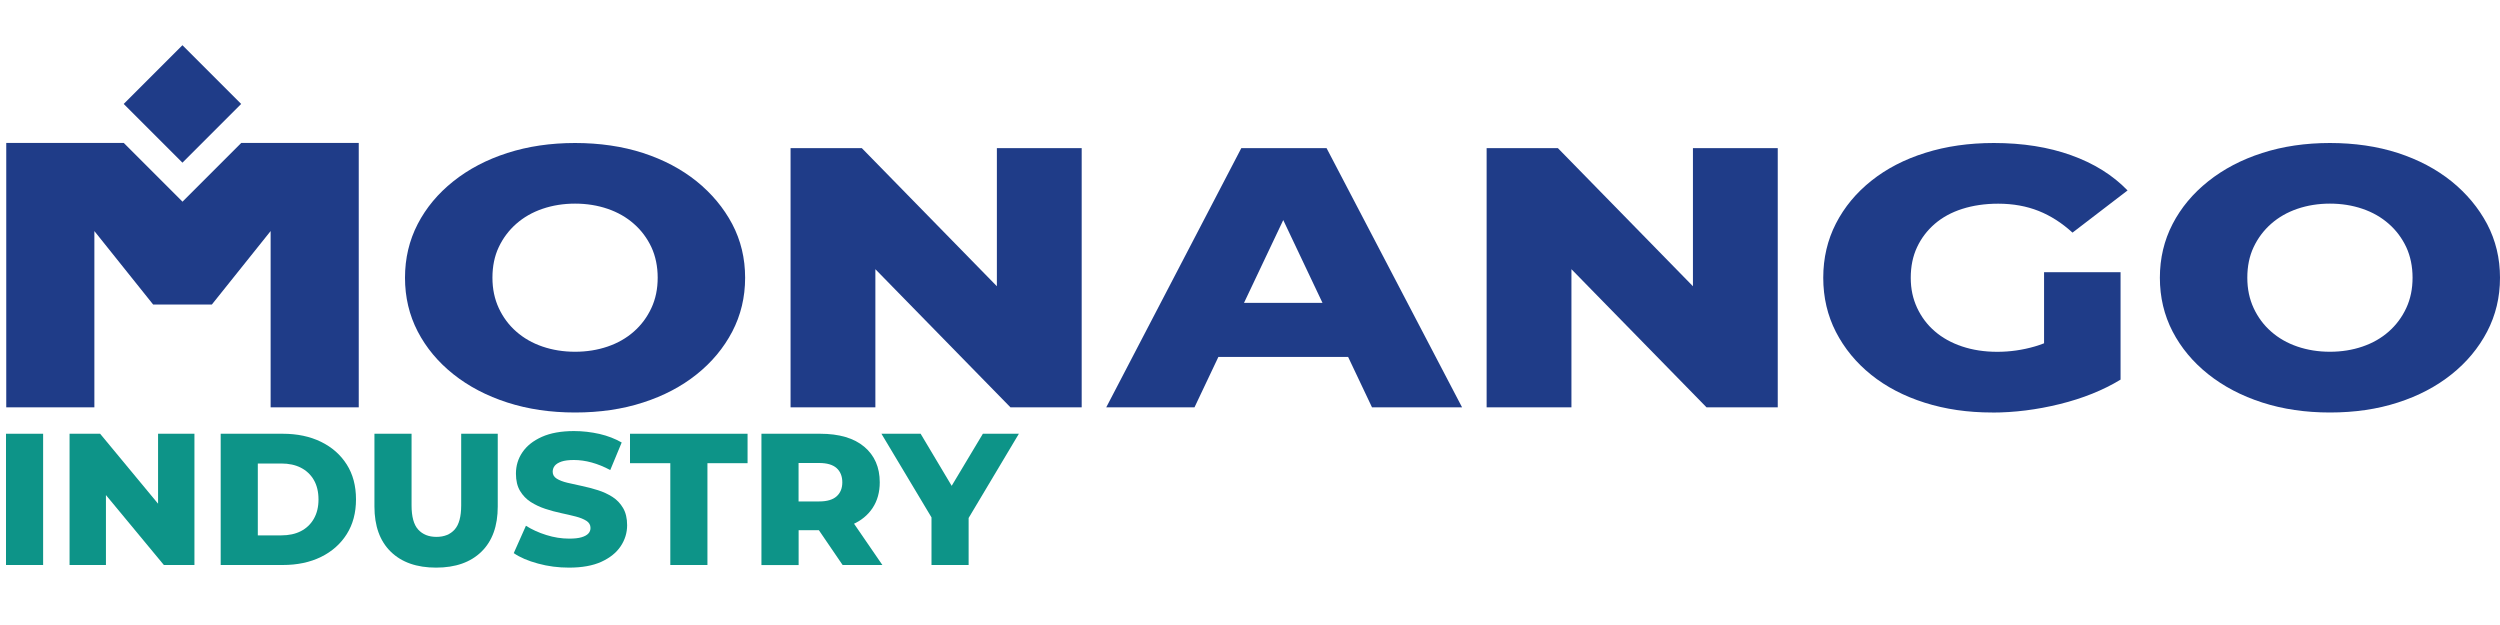
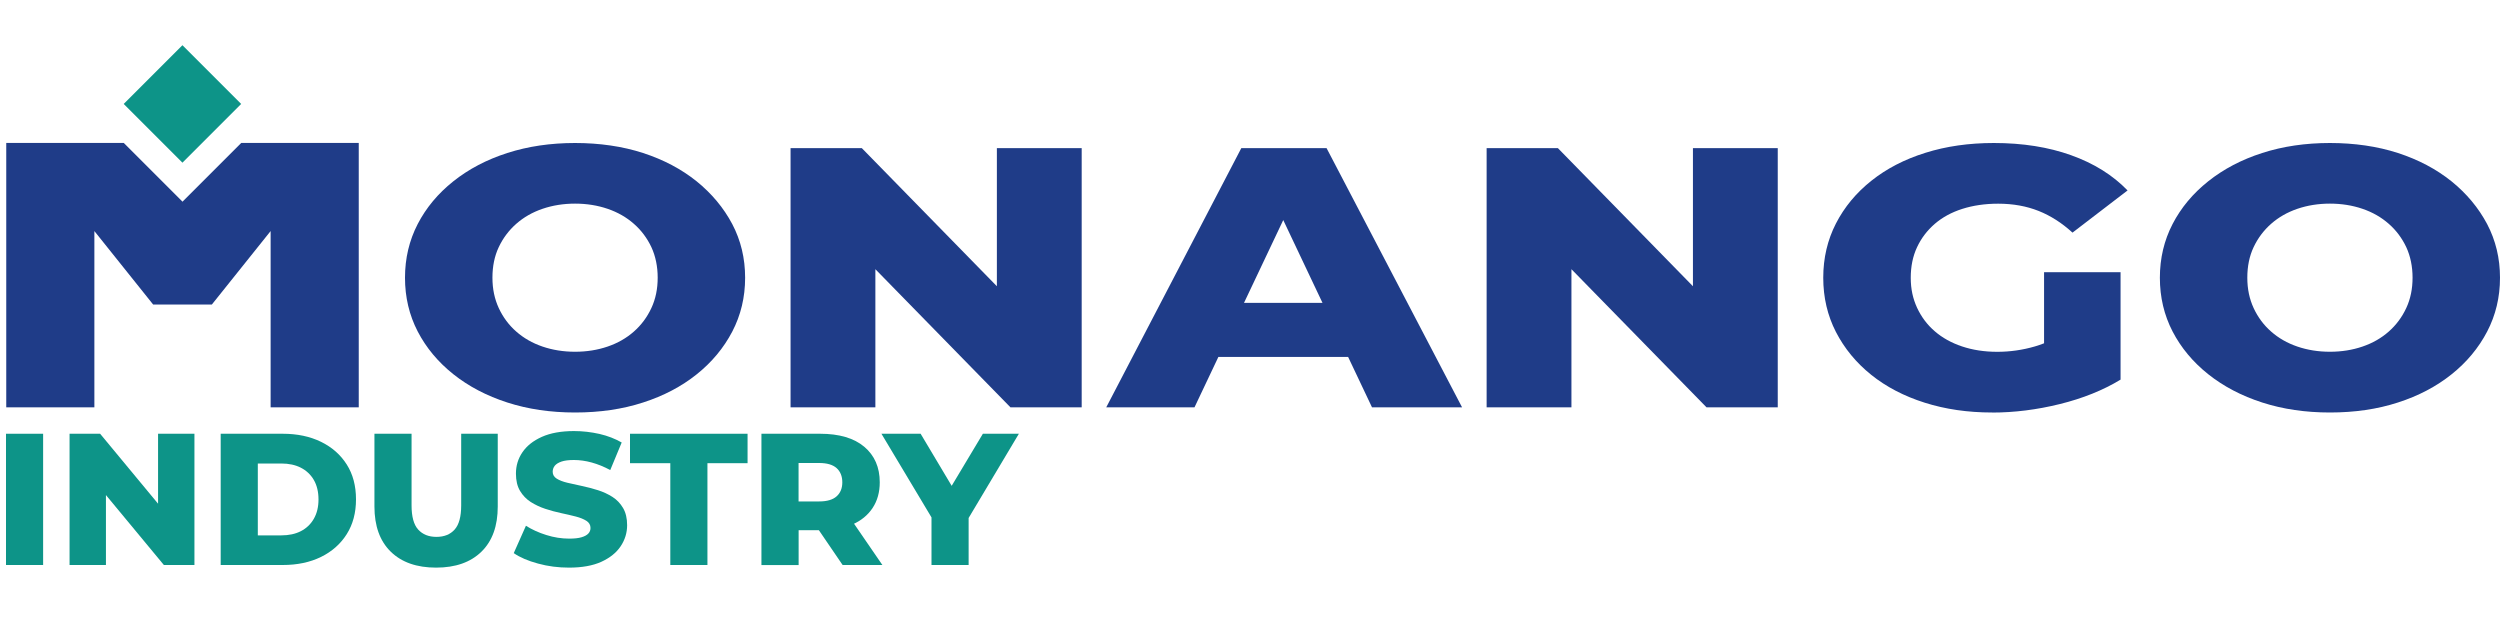
<svg xmlns="http://www.w3.org/2000/svg" id="Calque_1" data-name="Calque 1" viewBox="0 0 400 100">
  <defs>
    <style>
      .cls-1 {
        fill: #0d9488;
      }

      .cls-2 {
        fill: #1f3c88;
      }
    </style>
  </defs>
+   <rect class="cls-1" x="22.55" y="9.98" width="13.29" height="13.29" transform="translate(-3.21 25.52) rotate(-45)" />
+   <polygon class="cls-2" points="15.1 65.17 1 65.17 1 22.87 15.1 22.87 19.8 22.87 29.2 32.27 38.6 22.87 57.4 22.87 57.4 65.17 43.3 65.17 43.3 36.97 33.9 48.72 24.5 48.72 15.1 36.97 15.1 65.17" />
  <g>
-     <rect class="cls-2" x="22.55" y="9.98" width="13.29" height="13.29" transform="translate(-3.21 25.52) rotate(-45)" />
-     <polygon class="cls-2" points="15.1 65.17 1 65.17 1 22.87 15.1 22.87 19.8 22.87 29.2 32.27 38.6 22.87 57.4 22.87 57.4 65.17 43.3 65.17 43.3 36.97 33.9 48.72 24.5 48.72 15.1 36.97 15.1 65.17" />
-     <g>
-       <path class="cls-2" d="m92.01,66c-3.92,0-7.53-.53-10.84-1.6-3.31-1.07-6.19-2.58-8.64-4.53-2.45-1.95-4.35-4.24-5.7-6.84-1.35-2.61-2.03-5.47-2.03-8.59s.68-5.98,2.03-8.59c1.35-2.61,3.25-4.89,5.7-6.84,2.45-1.95,5.33-3.47,8.64-4.53,3.31-1.07,6.93-1.6,10.84-1.6s7.59.53,10.88,1.6c3.29,1.07,6.14,2.58,8.57,4.53,2.42,1.96,4.32,4.24,5.7,6.84,1.37,2.61,2.06,5.47,2.06,8.59s-.69,5.99-2.06,8.62c-1.38,2.63-3.28,4.91-5.7,6.84-2.43,1.94-5.28,3.44-8.57,4.5-3.29,1.07-6.91,1.6-10.88,1.6Zm0-9.72c1.86,0,3.6-.28,5.21-.83,1.61-.55,3.01-1.35,4.2-2.4,1.19-1.05,2.12-2.3,2.8-3.76.68-1.46,1.01-3.08,1.01-4.86s-.34-3.45-1.01-4.89c-.68-1.44-1.61-2.69-2.8-3.73-1.19-1.05-2.59-1.85-4.2-2.4-1.61-.55-3.35-.83-5.21-.83s-3.6.28-5.21.83c-1.61.55-3.01,1.35-4.2,2.4-1.19,1.05-2.12,2.29-2.8,3.73-.68,1.44-1.01,3.07-1.01,4.89s.34,3.4,1.01,4.86c.68,1.46,1.61,2.72,2.8,3.76,1.19,1.05,2.59,1.85,4.2,2.4,1.61.55,3.35.83,5.21.83Z" />
-       <path class="cls-2" d="m126.49,65.17V23.7h11.4l27,27.61h-5.39v-27.61h13.57v41.47h-11.4l-27-27.61h5.39v27.61h-13.57Z" />
-       <path class="cls-2" d="m177,65.17l21.61-41.47h13.64l21.68,41.47h-14.41l-16.93-35.72h5.46l-16.93,35.72h-14.13Zm11.82-8.06l3.57-8.65h23.92l3.57,8.65h-31.06Z" />
-       <path class="cls-2" d="m237.86,65.17V23.7h11.4l27,27.61h-5.39v-27.61h13.57v41.47h-11.4l-27-27.61h5.39v27.61h-13.57Z" />
-       <path class="cls-2" d="m318.72,66c-3.87,0-7.46-.52-10.77-1.57-3.31-1.05-6.17-2.54-8.57-4.47-2.4-1.93-4.28-4.22-5.63-6.84-1.35-2.63-2.03-5.52-2.03-8.68s.68-6.05,2.03-8.68c1.35-2.63,3.24-4.91,5.67-6.84,2.42-1.93,5.3-3.43,8.64-4.47,3.33-1.05,6.98-1.57,10.95-1.57,4.62,0,8.74.65,12.38,1.96,3.64,1.3,6.65,3.18,9.02,5.63l-8.81,6.75c-1.68-1.54-3.49-2.7-5.42-3.47-1.94-.77-4.09-1.16-6.47-1.16-2.1,0-4.01.28-5.74.83-1.73.55-3.19,1.35-4.41,2.4-1.21,1.05-2.16,2.29-2.83,3.73-.68,1.44-1.01,3.07-1.01,4.89s.34,3.34,1.01,4.8c.68,1.46,1.62,2.72,2.83,3.76,1.21,1.05,2.67,1.86,4.37,2.43,1.7.57,3.58.86,5.63.86s4.06-.29,6.02-.86c1.96-.57,3.94-1.55,5.95-2.93l7.76,8.24c-2.8,1.7-6.04,3-9.72,3.91-3.68.91-7.3,1.36-10.84,1.36Zm20.57-5.27l-12.24-1.54v-15.64h12.24v17.18Z" />
-       <path class="cls-2" d="m372.79,66c-3.92,0-7.53-.53-10.84-1.6-3.31-1.07-6.19-2.58-8.64-4.53-2.45-1.95-4.35-4.24-5.7-6.84-1.35-2.61-2.03-5.47-2.03-8.59s.68-5.98,2.03-8.59c1.35-2.61,3.25-4.89,5.7-6.84,2.45-1.95,5.33-3.47,8.64-4.53,3.31-1.07,6.93-1.6,10.84-1.6s7.59.53,10.88,1.6c3.29,1.07,6.14,2.58,8.57,4.53,2.42,1.96,4.32,4.24,5.7,6.84,1.37,2.61,2.06,5.47,2.06,8.59s-.69,5.99-2.06,8.62c-1.38,2.63-3.28,4.91-5.7,6.84-2.43,1.94-5.28,3.44-8.57,4.5-3.29,1.07-6.91,1.6-10.88,1.6Zm0-9.72c1.86,0,3.6-.28,5.21-.83,1.61-.55,3.01-1.35,4.2-2.4,1.19-1.05,2.12-2.3,2.8-3.76.68-1.46,1.01-3.08,1.01-4.86s-.34-3.45-1.01-4.89c-.68-1.44-1.61-2.69-2.8-3.73-1.19-1.05-2.59-1.85-4.2-2.4-1.61-.55-3.35-.83-5.21-.83s-3.6.28-5.21.83c-1.61.55-3.01,1.35-4.2,2.4-1.19,1.05-2.12,2.29-2.8,3.73-.68,1.44-1.01,3.07-1.01,4.89s.34,3.4,1.01,4.86c.68,1.46,1.61,2.72,2.8,3.76,1.19,1.05,2.59,1.85,4.2,2.4,1.61.55,3.35.83,5.21.83Z" />
-     </g>
+     <path class="cls-2" d="m92.01,66c-3.92,0-7.53-.53-10.84-1.6-3.31-1.07-6.19-2.58-8.64-4.53-2.45-1.95-4.35-4.24-5.7-6.84-1.35-2.61-2.03-5.47-2.03-8.59s.68-5.98,2.03-8.59c1.35-2.61,3.25-4.89,5.7-6.84,2.45-1.95,5.33-3.47,8.64-4.53,3.31-1.07,6.93-1.6,10.84-1.6s7.59.53,10.88,1.6c3.29,1.07,6.14,2.58,8.57,4.53,2.42,1.96,4.32,4.24,5.7,6.84,1.37,2.61,2.06,5.47,2.06,8.59s-.69,5.99-2.06,8.62c-1.38,2.63-3.28,4.91-5.7,6.84-2.43,1.94-5.28,3.44-8.57,4.5-3.29,1.07-6.91,1.6-10.88,1.6Zm0-9.72c1.86,0,3.6-.28,5.21-.83,1.61-.55,3.01-1.35,4.2-2.4,1.19-1.05,2.12-2.3,2.8-3.76.68-1.46,1.01-3.08,1.01-4.86s-.34-3.45-1.01-4.89c-.68-1.44-1.61-2.69-2.8-3.73-1.19-1.05-2.59-1.85-4.2-2.4-1.61-.55-3.35-.83-5.21-.83s-3.6.28-5.21.83c-1.61.55-3.01,1.35-4.2,2.4-1.19,1.05-2.12,2.29-2.8,3.73-.68,1.44-1.01,3.07-1.01,4.89s.34,3.4,1.01,4.86c.68,1.46,1.61,2.72,2.8,3.76,1.19,1.05,2.59,1.85,4.2,2.4,1.61.55,3.35.83,5.21.83Z" />
+     <path class="cls-2" d="m126.49,65.17V23.7h11.4l27,27.61h-5.39v-27.61h13.57v41.47h-11.4l-27-27.61h5.39v27.61h-13.57Z" />
+     <path class="cls-2" d="m177,65.17l21.61-41.47h13.64l21.68,41.47h-14.41l-16.93-35.72h5.46l-16.93,35.72h-14.13Zm11.82-8.06l3.57-8.65h23.92l3.57,8.65h-31.06Z" />
+     <path class="cls-2" d="m237.86,65.17V23.7h11.4l27,27.61h-5.39v-27.61h13.57v41.47h-11.4l-27-27.61h5.39v27.61h-13.57Z" />
+     <path class="cls-2" d="m318.72,66c-3.87,0-7.46-.52-10.77-1.57-3.31-1.05-6.17-2.54-8.57-4.47-2.4-1.93-4.28-4.22-5.63-6.84-1.35-2.63-2.03-5.52-2.03-8.68s.68-6.05,2.03-8.68c1.35-2.63,3.24-4.91,5.67-6.84,2.42-1.93,5.3-3.43,8.64-4.47,3.33-1.05,6.98-1.57,10.95-1.57,4.62,0,8.74.65,12.38,1.96,3.64,1.3,6.65,3.18,9.02,5.63l-8.81,6.75c-1.68-1.54-3.49-2.7-5.42-3.47-1.94-.77-4.09-1.16-6.47-1.16-2.1,0-4.01.28-5.74.83-1.73.55-3.19,1.35-4.41,2.4-1.21,1.05-2.16,2.29-2.83,3.73-.68,1.44-1.01,3.07-1.01,4.89s.34,3.34,1.01,4.8c.68,1.46,1.62,2.72,2.83,3.76,1.21,1.05,2.67,1.86,4.37,2.43,1.7.57,3.58.86,5.63.86s4.06-.29,6.02-.86c1.96-.57,3.94-1.55,5.95-2.93l7.76,8.24c-2.8,1.7-6.04,3-9.72,3.91-3.68.91-7.3,1.36-10.84,1.36Zm20.57-5.27l-12.24-1.54v-15.64h12.24v17.18Z" />
+     <path class="cls-2" d="m372.79,66c-3.92,0-7.53-.53-10.84-1.6-3.31-1.07-6.19-2.58-8.64-4.53-2.45-1.95-4.35-4.24-5.7-6.84-1.35-2.61-2.03-5.47-2.03-8.59s.68-5.98,2.03-8.59c1.35-2.61,3.25-4.89,5.7-6.84,2.45-1.95,5.33-3.47,8.64-4.53,3.31-1.07,6.93-1.6,10.84-1.6s7.59.53,10.88,1.6c3.29,1.07,6.14,2.58,8.57,4.53,2.42,1.96,4.32,4.24,5.7,6.84,1.37,2.61,2.06,5.47,2.06,8.59s-.69,5.99-2.06,8.62c-1.38,2.63-3.28,4.91-5.7,6.84-2.43,1.94-5.28,3.44-8.57,4.5-3.29,1.07-6.91,1.6-10.88,1.6Zm0-9.72c1.86,0,3.6-.28,5.21-.83,1.61-.55,3.01-1.35,4.2-2.4,1.19-1.05,2.12-2.3,2.8-3.76.68-1.46,1.01-3.08,1.01-4.86s-.34-3.45-1.01-4.89c-.68-1.44-1.61-2.69-2.8-3.73-1.19-1.05-2.59-1.85-4.2-2.4-1.61-.55-3.35-.83-5.21-.83s-3.6.28-5.21.83c-1.61.55-3.01,1.35-4.2,2.4-1.19,1.05-2.12,2.29-2.8,3.73-.68,1.44-1.01,3.07-1.01,4.89s.34,3.4,1.01,4.86c.68,1.46,1.61,2.72,2.8,3.76,1.19,1.05,2.59,1.85,4.2,2.4,1.61.55,3.35.83,5.21.83Z" />
  </g>
  <g>
    <path class="cls-1" d="m.96,90.4v-21h5.94v21H.96Z" />
    <path class="cls-1" d="m11.13,90.4v-21h4.89l11.58,13.98h-2.31v-13.98h5.82v21h-4.89l-11.58-13.98h2.31v13.98h-5.82Z" />
    <path class="cls-1" d="m35.31,90.4v-21h9.93c2.32,0,4.36.43,6.12,1.29,1.76.86,3.13,2.07,4.12,3.63.99,1.56,1.48,3.42,1.48,5.58s-.5,4-1.48,5.56c-.99,1.57-2.37,2.79-4.12,3.65-1.76.86-3.8,1.29-6.12,1.29h-9.93Zm5.94-4.74h3.75c1.2,0,2.25-.22,3.13-.67s1.58-1.11,2.08-1.98.75-1.9.75-3.1-.25-2.26-.75-3.12c-.5-.86-1.2-1.51-2.08-1.96s-1.93-.67-3.13-.67h-3.75v11.52Z" />
    <path class="cls-1" d="m69.78,90.82c-3.1,0-5.52-.85-7.26-2.55-1.74-1.7-2.61-4.11-2.61-7.23v-11.64h5.94v11.46c0,1.8.35,3.09,1.06,3.87.71.78,1.68,1.17,2.92,1.17s2.21-.39,2.91-1.17c.7-.78,1.05-2.07,1.05-3.87v-11.46h5.85v11.64c0,3.12-.87,5.53-2.61,7.23-1.74,1.7-4.16,2.55-7.26,2.55Z" />
    <path class="cls-1" d="m91.05,90.82c-1.72,0-3.38-.21-4.97-.65-1.59-.43-2.88-.98-3.88-1.67l1.95-4.38c.94.6,2.03,1.1,3.25,1.48,1.23.39,2.46.58,3.67.58.82,0,1.48-.07,1.98-.22.5-.15.86-.35,1.09-.6.23-.25.34-.54.34-.89,0-.48-.22-.86-.66-1.14-.44-.28-1.01-.51-1.71-.69-.7-.18-1.47-.36-2.32-.54-.85-.18-1.7-.41-2.55-.69-.85-.28-1.62-.65-2.32-1.09-.7-.45-1.27-1.04-1.71-1.77-.44-.73-.66-1.65-.66-2.77,0-1.26.34-2.4,1.04-3.42.69-1.02,1.72-1.84,3.1-2.46,1.38-.62,3.1-.93,5.16-.93,1.38,0,2.73.16,4.07.46,1.33.31,2.51.77,3.55,1.37l-1.83,4.41c-1-.54-1.99-.94-2.97-1.21-.98-.27-1.93-.4-2.85-.4-.82,0-1.48.08-1.98.25-.5.17-.86.4-1.08.67-.22.28-.33.6-.33.96,0,.46.21.83.64,1.1.43.27,1,.49,1.71.66s1.49.34,2.34.52c.85.18,1.7.4,2.55.67.85.27,1.62.63,2.33,1.08.7.45,1.26,1.04,1.69,1.77.43.73.65,1.65.65,2.75,0,1.22-.35,2.35-1.04,3.38-.69,1.03-1.72,1.85-3.09,2.48-1.37.62-3.1.93-5.17.93Z" />
    <path class="cls-1" d="m107.25,90.4v-16.29h-6.45v-4.71h18.81v4.71h-6.42v16.29h-5.94Z" />
    <path class="cls-1" d="m121.83,90.4v-21h9.39c3.06,0,5.42.7,7.06,2.08,1.65,1.39,2.48,3.29,2.48,5.69,0,1.58-.38,2.95-1.14,4.1s-1.83,2.03-3.22,2.64c-1.39.61-3.04.92-4.96.92h-6.3l2.64-2.49v8.07h-5.94Zm5.94-7.44l-2.64-2.73h5.94c1.24,0,2.17-.27,2.78-.81.61-.54.92-1.29.92-2.25s-.31-1.74-.92-2.28c-.61-.54-1.54-.81-2.78-.81h-5.94l2.64-2.73v11.61Zm7.05,7.44l-5.22-7.65h6.33l5.25,7.65h-6.36Z" />
    <path class="cls-1" d="m149.04,90.4v-8.88l1.38,3.57-9.39-15.69h6.27l6.78,11.37h-3.63l6.81-11.37h5.76l-9.36,15.69,1.32-3.57v8.88h-5.94Z" />
  </g>
</svg>
